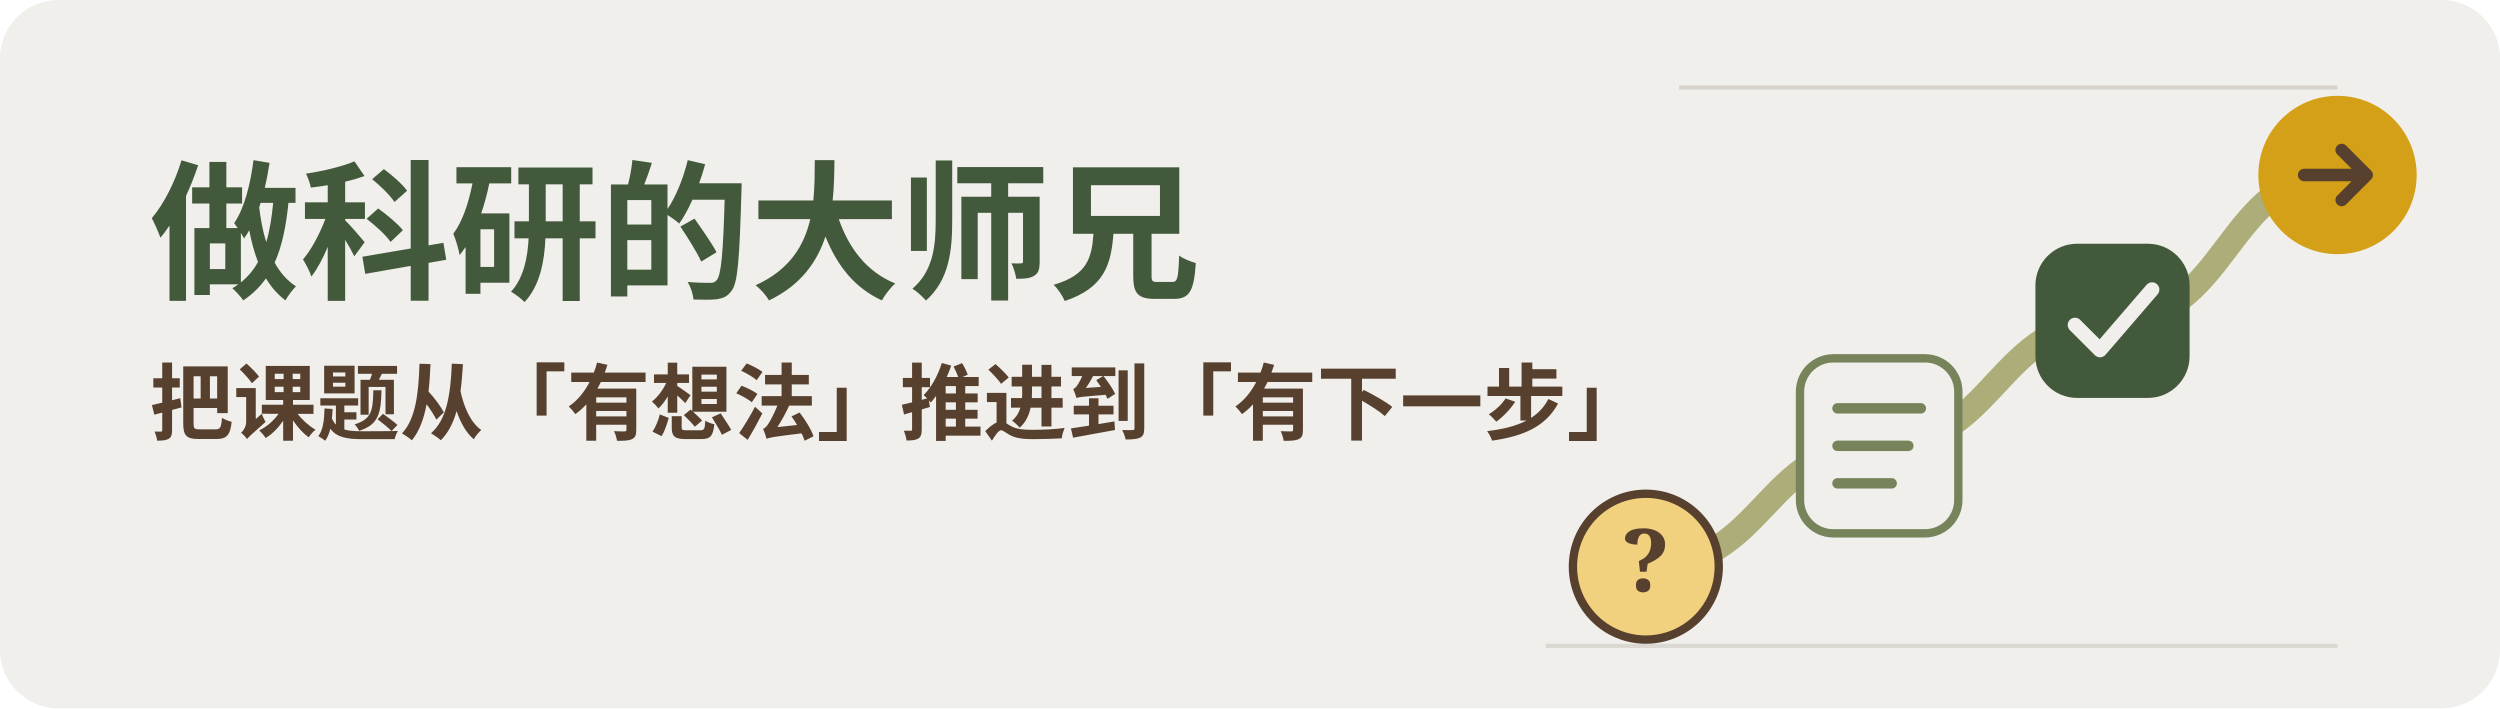
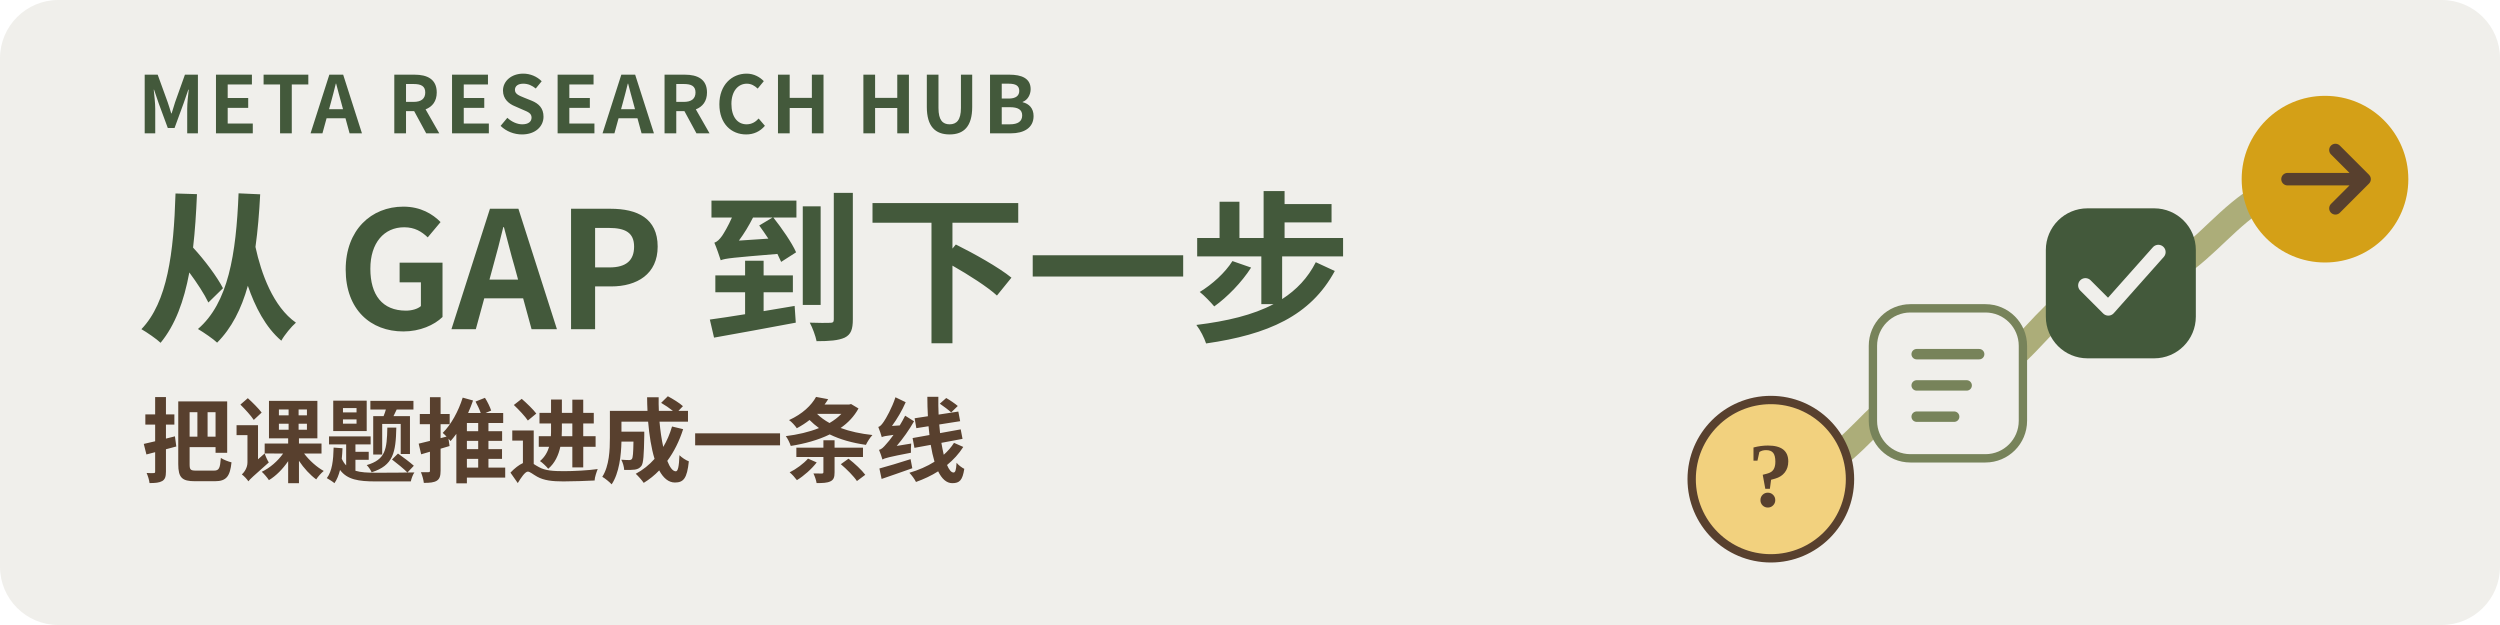
- <svg xmlns="http://www.w3.org/2000/svg" width="1200" height="340" viewBox="0 0 1200 340" role="img" aria-labelledby="title desc">
-   <rect width="1200" height="340" rx="28" fill="#F0EFEB" />
-   <g id="title-block" font-family="-apple-system,BlinkMacSystemFont,'Segoe UI','Noto Sans CJK SC','PingFang SC','Microsoft YaHei',sans-serif">
-     <text x="72" y="138" font-size="72" font-weight="750" fill="#43593B">
-       做科研的大师兄
-     </text>
-     <text x="72" y="208" font-size="40" font-weight="650" fill="#58402E">
-       把课题从「有想法」推进到「有下一步」
-     </text>
+ <svg xmlns="http://www.w3.org/2000/svg" width="1200" height="300" viewBox="0 0 1200 300" role="img" aria-labelledby="title desc">
+   <rect width="1200" height="300" rx="28" fill="#F0EFEB" />
+   <g font-family="-apple-system,BlinkMacSystemFont,'Segoe UI','PingFang SC','Microsoft YaHei','Noto Sans CJK SC',sans-serif">
+     <text x="66" y="64" font-size="38" font-weight="700" letter-spacing="1.8" fill="#43593B">META RESEARCH HUB</text>
+     <text x="66" y="158" font-size="78" font-weight="800" fill="#43593B">从 GAP 到下一步</text>
+     <text x="68" y="228" font-size="44" font-weight="700" fill="#58402E">把课题推进成一条线</text>
  </g>
-   <g id="research-path" aria-hidden="true">
-     <path d="M790 272 C848 272 846 214 902 214 S958 154 1014 154 S1068 84 1122 84" fill="none" stroke="#ACAD79" stroke-width="12" stroke-linecap="round" />
-     <circle cx="790" cy="272" r="35" fill="#F2D17E" stroke="#58402E" stroke-width="4" />
-     <text x="790" y="284" text-anchor="middle" font-family="Georgia,'Songti SC',serif" font-size="42" font-weight="700" fill="#58402E">?</text>
-     <g transform="translate(864 172)">
-       <rect width="76" height="84" rx="16" fill="#F0EFEB" stroke="#77835A" stroke-width="4" />
-       <path d="M18 24H58 M18 42H52 M18 60H44" stroke="#77835A" stroke-width="5" stroke-linecap="round" />
-     </g>
-     <g transform="translate(977 117)">
-       <rect width="74" height="74" rx="20" fill="#43593B" />
-       <path d="M19 39l12 12 25-29" fill="none" stroke="#F0EFEB" stroke-width="7" stroke-linecap="round" stroke-linejoin="round" />
-     </g>
-     <circle cx="1122" cy="84" r="38" fill="#D4A017" />
-     <path d="M1106 84h29m-11-12 12 12-12 12" fill="none" stroke="#58402E" stroke-width="6" stroke-linecap="round" stroke-linejoin="round" />
-     <path d="M806 42h316" stroke="#58402E" stroke-width="2" opacity=".16" />
-     <path d="M742 310h380" stroke="#58402E" stroke-width="2" opacity=".14" />
+   <g aria-hidden="true">
+     <path d="M850 230 C892 230 899 184 935 184 C974 184 981 136 1018 136 C1060 136 1068 86 1116 86" fill="none" stroke="#ACAD79" stroke-width="12" stroke-linecap="round" />
+     <circle cx="850" cy="230" r="38" fill="#F2D17E" stroke="#58402E" stroke-width="4" />
+     <text x="850" y="243" text-anchor="middle" font-family="Georgia,'Times New Roman',serif" font-size="44" font-weight="700" fill="#58402E">?</text>
+     <rect x="899" y="148" width="72" height="72" rx="18" fill="#F0EFEB" stroke="#77835A" stroke-width="4" />
+     <path d="M920 170h30M920 185h24M920 200h18" fill="none" stroke="#77835A" stroke-width="5" stroke-linecap="round" />
+     <rect x="982" y="100" width="72" height="72" rx="20" fill="#43593B" />
+     <path d="M1001 137l11 11 24-27" fill="none" stroke="#F0EFEB" stroke-width="7" stroke-linecap="round" stroke-linejoin="round" />
+     <circle cx="1116" cy="86" r="40" fill="#D4A017" />
+     <path d="M1098 86h34M1121 72l14 14-14 14" fill="none" stroke="#58402E" stroke-width="6" stroke-linecap="round" stroke-linejoin="round" />
  </g>
</svg>
